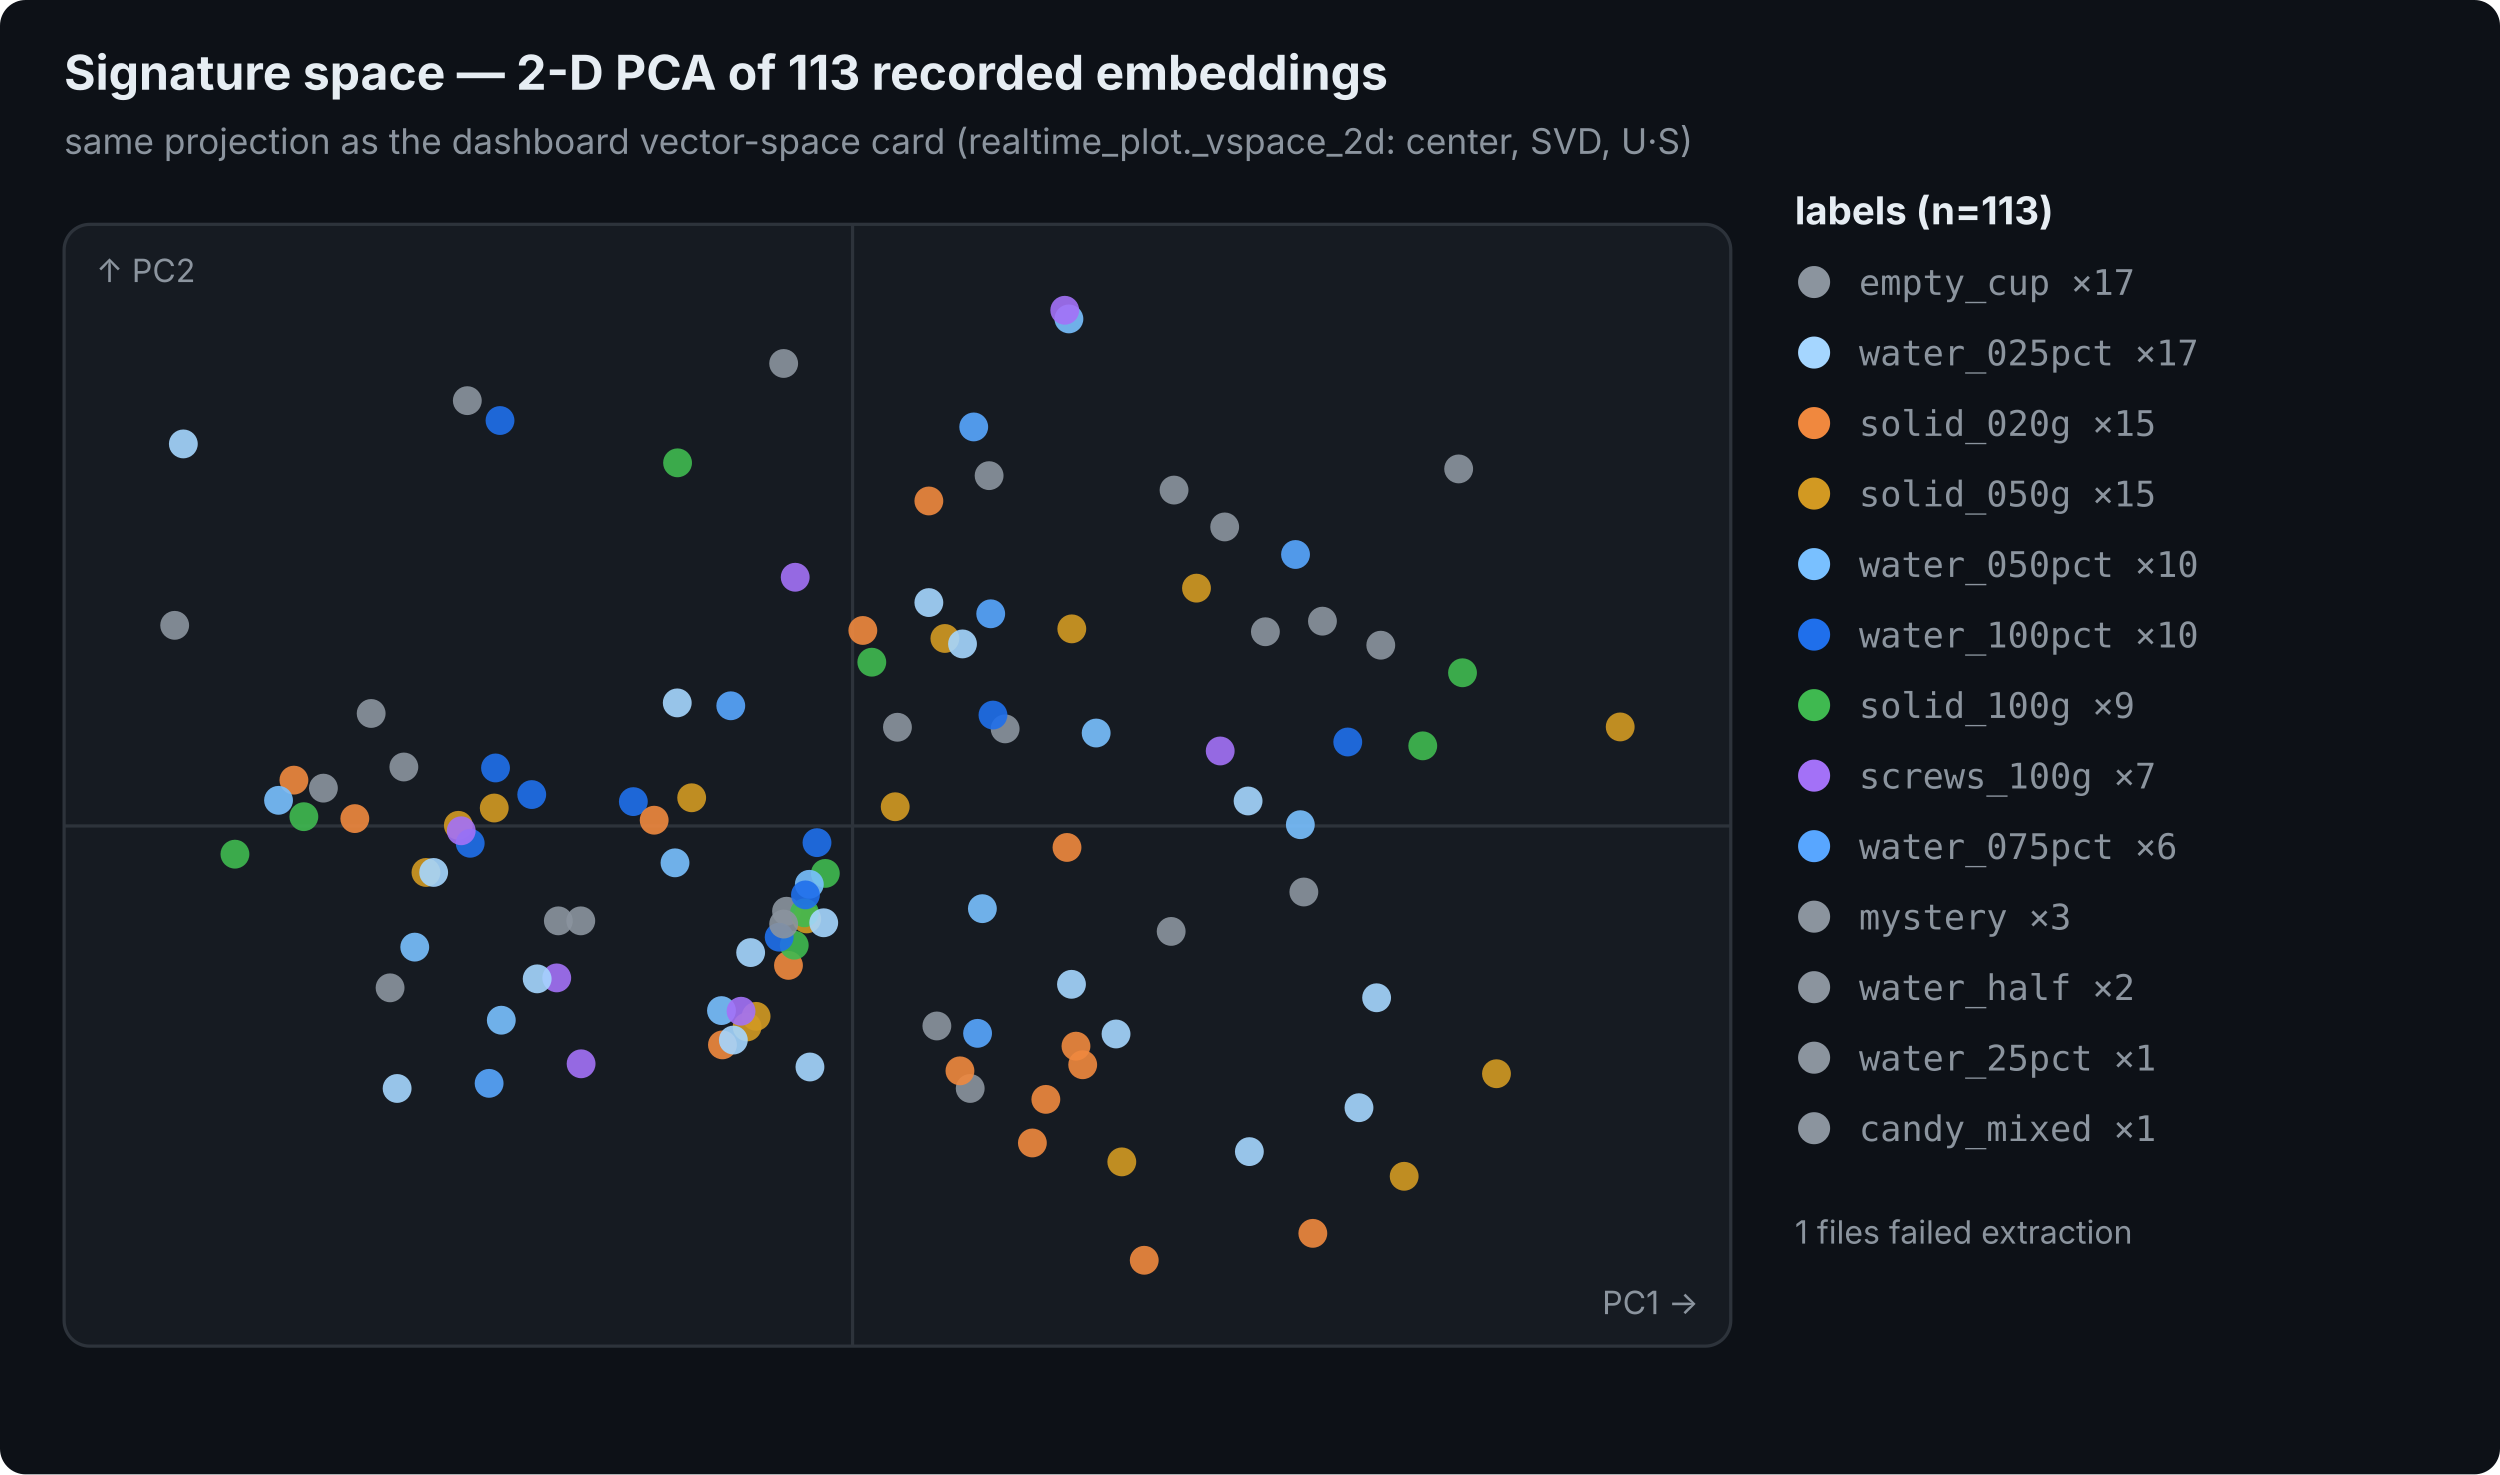
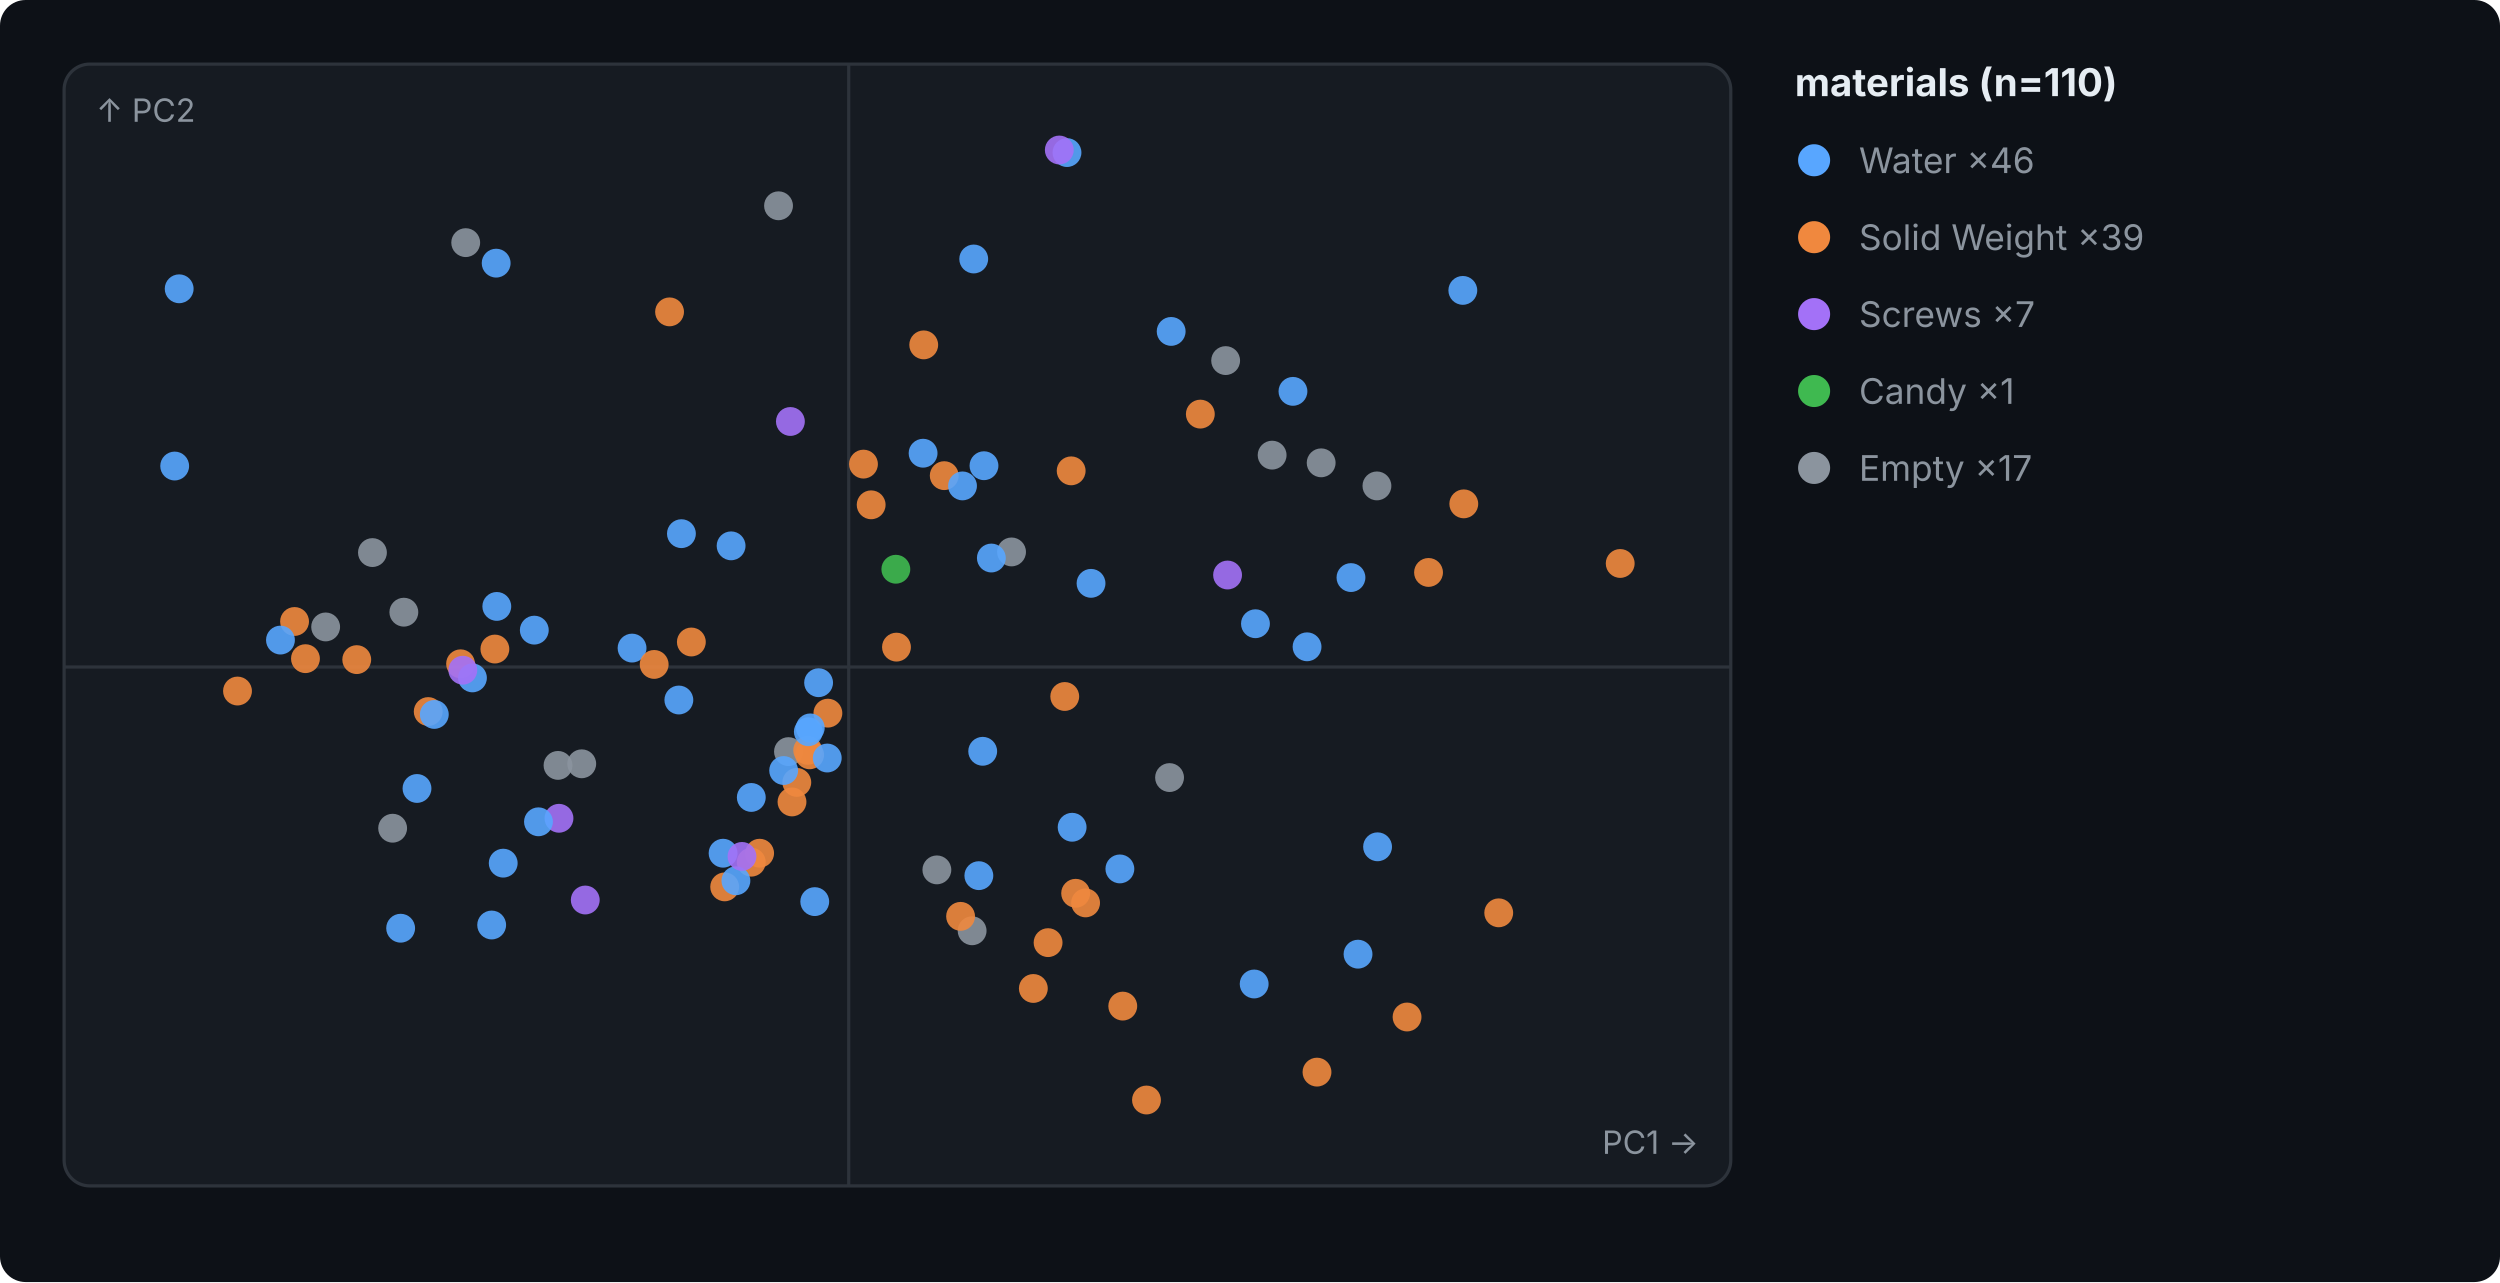
- <svg xmlns="http://www.w3.org/2000/svg" width="780" height="460" viewBox="0 0 780 460" font-family="-apple-system,BlinkMacSystemFont,'Segoe UI',sans-serif">
-   <rect width="780" height="460" fill="#0d1117" rx="8" />
-   <text x="20" y="28" font-size="15" font-weight="bold" fill="#e6edf3">Signature space — 2-D PCA of 113 recorded embeddings</text>
-   <text x="20" y="48" font-size="11" fill="#8b949e">same projection as the dashboard vector-space card (realtime_plot._vspace_2d: center, SVD, U·S)</text>
-   <rect x="20" y="70" width="520" height="350" rx="8" fill="#161b22" stroke="#2d333b" />
-   <line x1="266.0" y1="70" x2="266.0" y2="420" stroke="#2d333b" />
-   <line x1="20" y1="257.7" x2="540" y2="257.7" stroke="#2d333b" />
-   <circle cx="181.2" cy="287.3" r="4.5" fill="#8b949e" opacity="0.9" />
-   <circle cx="365.4" cy="290.6" r="4.5" fill="#8b949e" opacity="0.9" />
-   <circle cx="292.3" cy="320.1" r="4.5" fill="#8b949e" opacity="0.9" />
-   <circle cx="394.8" cy="197.1" r="4.5" fill="#8b949e" opacity="0.9" />
-   <circle cx="145.8" cy="125.0" r="4.5" fill="#8b949e" opacity="0.9" />
-   <circle cx="126.0" cy="239.3" r="4.5" fill="#8b949e" opacity="0.9" />
-   <circle cx="121.7" cy="308.2" r="4.5" fill="#8b949e" opacity="0.9" />
-   <circle cx="302.7" cy="339.6" r="4.5" fill="#8b949e" opacity="0.9" />
-   <circle cx="100.9" cy="245.9" r="4.5" fill="#8b949e" opacity="0.9" />
-   <circle cx="245.4" cy="284.3" r="4.5" fill="#8b949e" opacity="0.9" />
-   <circle cx="313.6" cy="227.4" r="4.5" fill="#8b949e" opacity="0.9" />
-   <circle cx="115.8" cy="222.6" r="4.5" fill="#8b949e" opacity="0.9" />
-   <circle cx="174.2" cy="287.3" r="4.5" fill="#8b949e" opacity="0.9" />
-   <circle cx="382.1" cy="164.4" r="4.5" fill="#8b949e" opacity="0.9" />
-   <circle cx="430.8" cy="201.3" r="4.5" fill="#8b949e" opacity="0.9" />
-   <circle cx="244.5" cy="113.4" r="4.5" fill="#8b949e" opacity="0.9" />
-   <circle cx="412.6" cy="193.8" r="4.5" fill="#8b949e" opacity="0.9" />
-   <circle cx="246.0" cy="301.2" r="4.5" fill="#f0883e" opacity="0.9" />
-   <circle cx="337.8" cy="332.2" r="4.5" fill="#f0883e" opacity="0.9" />
-   <circle cx="326.3" cy="343.0" r="4.5" fill="#f0883e" opacity="0.9" />
-   <circle cx="110.7" cy="255.4" r="4.5" fill="#f0883e" opacity="0.9" />
-   <circle cx="322.1" cy="356.6" r="4.5" fill="#f0883e" opacity="0.9" />
-   <circle cx="357.0" cy="393.2" r="4.5" fill="#f0883e" opacity="0.9" />
-   <circle cx="225.4" cy="326.0" r="4.5" fill="#f0883e" opacity="0.9" />
-   <circle cx="91.7" cy="243.4" r="4.5" fill="#f0883e" opacity="0.9" />
-   <circle cx="409.6" cy="384.8" r="4.5" fill="#f0883e" opacity="0.9" />
-   <circle cx="335.7" cy="326.4" r="4.5" fill="#f0883e" opacity="0.9" />
-   <circle cx="251.7" cy="286.7" r="4.5" fill="#d29922" opacity="0.9" />
-   <circle cx="438.1" cy="367.0" r="4.5" fill="#d29922" opacity="0.9" />
-   <circle cx="233.1" cy="320.4" r="4.5" fill="#d29922" opacity="0.9" />
-   <circle cx="143.0" cy="257.5" r="4.5" fill="#d29922" opacity="0.9" />
-   <circle cx="235.9" cy="317.1" r="4.5" fill="#d29922" opacity="0.9" />
-   <circle cx="373.3" cy="183.5" r="4.5" fill="#d29922" opacity="0.9" />
-   <circle cx="132.9" cy="272.2" r="4.5" fill="#d29922" opacity="0.9" />
-   <circle cx="279.3" cy="251.7" r="4.5" fill="#d29922" opacity="0.9" />
-   <circle cx="350.0" cy="362.5" r="4.5" fill="#d29922" opacity="0.9" />
-   <circle cx="154.2" cy="252.1" r="4.5" fill="#d29922" opacity="0.9" />
-   <circle cx="247.8" cy="294.9" r="4.5" fill="#3fb950" opacity="0.9" />
-   <circle cx="73.3" cy="266.5" r="4.5" fill="#3fb950" opacity="0.9" />
-   <circle cx="251.0" cy="284.8" r="4.5" fill="#3fb950" opacity="0.9" />
-   <circle cx="257.5" cy="272.5" r="4.5" fill="#3fb950" opacity="0.9" />
-   <circle cx="94.8" cy="254.8" r="4.5" fill="#3fb950" opacity="0.9" />
-   <circle cx="211.3" cy="219.3" r="4.5" fill="#a5d6ff" opacity="0.9" />
-   <circle cx="257.0" cy="287.9" r="4.5" fill="#a5d6ff" opacity="0.9" />
-   <circle cx="389.4" cy="249.9" r="4.5" fill="#a5d6ff" opacity="0.9" />
-   <circle cx="123.9" cy="339.6" r="4.5" fill="#a5d6ff" opacity="0.9" />
-   <circle cx="228.8" cy="324.5" r="4.5" fill="#a5d6ff" opacity="0.9" />
-   <circle cx="234.2" cy="297.2" r="4.5" fill="#a5d6ff" opacity="0.9" />
-   <circle cx="348.2" cy="322.6" r="4.5" fill="#a5d6ff" opacity="0.9" />
-   <circle cx="334.3" cy="307.1" r="4.5" fill="#a5d6ff" opacity="0.9" />
-   <circle cx="252.7" cy="332.9" r="4.5" fill="#a5d6ff" opacity="0.9" />
-   <circle cx="135.3" cy="272.2" r="4.5" fill="#a5d6ff" opacity="0.9" />
-   <circle cx="389.8" cy="359.3" r="4.5" fill="#a5d6ff" opacity="0.9" />
-   <circle cx="86.9" cy="249.7" r="4.5" fill="#79c0ff" opacity="0.9" />
-   <circle cx="129.4" cy="295.5" r="4.5" fill="#79c0ff" opacity="0.9" />
-   <circle cx="405.7" cy="257.3" r="4.5" fill="#79c0ff" opacity="0.9" />
-   <circle cx="252.5" cy="275.9" r="4.5" fill="#79c0ff" opacity="0.9" />
-   <circle cx="225.1" cy="315.3" r="4.5" fill="#79c0ff" opacity="0.9" />
-   <circle cx="333.5" cy="99.5" r="4.5" fill="#79c0ff" opacity="0.9" />
-   <circle cx="306.5" cy="283.5" r="4.5" fill="#79c0ff" opacity="0.9" />
-   <circle cx="156.4" cy="318.3" r="4.5" fill="#79c0ff" opacity="0.9" />
-   <circle cx="342.0" cy="228.7" r="4.5" fill="#79c0ff" opacity="0.9" />
-   <circle cx="210.6" cy="269.2" r="4.5" fill="#79c0ff" opacity="0.9" />
-   <circle cx="366.3" cy="152.9" r="4.5" fill="#8b949e" opacity="0.9" />
-   <circle cx="54.5" cy="195.1" r="4.5" fill="#8b949e" opacity="0.9" />
-   <circle cx="305.0" cy="322.4" r="4.5" fill="#58a6ff" opacity="0.9" />
-   <circle cx="152.6" cy="338.0" r="4.5" fill="#58a6ff" opacity="0.9" />
-   <circle cx="303.8" cy="133.2" r="4.5" fill="#58a6ff" opacity="0.9" />
-   <circle cx="228.0" cy="220.2" r="4.5" fill="#58a6ff" opacity="0.9" />
-   <circle cx="404.2" cy="173.0" r="4.5" fill="#58a6ff" opacity="0.9" />
-   <circle cx="146.7" cy="263.1" r="4.5" fill="#1f6feb" opacity="0.9" />
-   <circle cx="154.6" cy="239.6" r="4.5" fill="#1f6feb" opacity="0.9" />
-   <circle cx="243.1" cy="292.4" r="4.5" fill="#1f6feb" opacity="0.9" />
-   <circle cx="420.5" cy="231.5" r="4.5" fill="#1f6feb" opacity="0.9" />
-   <circle cx="165.9" cy="247.9" r="4.5" fill="#1f6feb" opacity="0.9" />
-   <circle cx="156.0" cy="131.2" r="4.5" fill="#1f6feb" opacity="0.9" />
-   <circle cx="197.6" cy="250.1" r="4.5" fill="#1f6feb" opacity="0.9" />
-   <circle cx="309.8" cy="223.1" r="4.5" fill="#1f6feb" opacity="0.9" />
-   <circle cx="254.9" cy="262.9" r="4.5" fill="#1f6feb" opacity="0.9" />
-   <circle cx="251.3" cy="279.2" r="4.5" fill="#1f6feb" opacity="0.9" />
-   <circle cx="231.2" cy="315.5" r="4.5" fill="#a371f7" opacity="0.9" />
-   <circle cx="143.9" cy="259.2" r="4.5" fill="#a371f7" opacity="0.9" />
-   <circle cx="380.7" cy="234.3" r="4.5" fill="#a371f7" opacity="0.9" />
-   <circle cx="181.3" cy="331.9" r="4.5" fill="#a371f7" opacity="0.9" />
-   <circle cx="173.7" cy="305.1" r="4.5" fill="#a371f7" opacity="0.9" />
-   <circle cx="332.2" cy="96.8" r="4.5" fill="#a371f7" opacity="0.9" />
-   <circle cx="248.1" cy="180.1" r="4.5" fill="#a371f7" opacity="0.9" />
-   <circle cx="269.2" cy="196.7" r="4.5" fill="#f0883e" opacity="0.9" />
-   <circle cx="289.8" cy="156.3" r="4.5" fill="#f0883e" opacity="0.9" />
-   <circle cx="332.9" cy="264.4" r="4.5" fill="#f0883e" opacity="0.9" />
-   <circle cx="204.1" cy="255.9" r="4.5" fill="#f0883e" opacity="0.9" />
-   <circle cx="299.5" cy="334.1" r="4.5" fill="#f0883e" opacity="0.9" />
-   <circle cx="466.9" cy="335.0" r="4.5" fill="#d29922" opacity="0.9" />
-   <circle cx="505.5" cy="226.8" r="4.5" fill="#d29922" opacity="0.9" />
-   <circle cx="334.4" cy="196.2" r="4.5" fill="#d29922" opacity="0.9" />
-   <circle cx="215.8" cy="248.9" r="4.5" fill="#d29922" opacity="0.9" />
-   <circle cx="294.8" cy="199.2" r="4.5" fill="#d29922" opacity="0.9" />
-   <circle cx="211.4" cy="144.4" r="4.5" fill="#3fb950" opacity="0.9" />
-   <circle cx="443.9" cy="232.7" r="4.5" fill="#3fb950" opacity="0.9" />
-   <circle cx="456.3" cy="209.9" r="4.5" fill="#3fb950" opacity="0.9" />
-   <circle cx="272.0" cy="206.6" r="4.5" fill="#3fb950" opacity="0.9" />
-   <circle cx="424.0" cy="345.6" r="4.5" fill="#a5d6ff" opacity="0.9" />
-   <circle cx="57.2" cy="138.5" r="4.5" fill="#a5d6ff" opacity="0.9" />
-   <circle cx="167.6" cy="305.4" r="4.5" fill="#a5d6ff" opacity="0.9" />
-   <circle cx="429.5" cy="311.3" r="4.5" fill="#a5d6ff" opacity="0.9" />
-   <circle cx="300.3" cy="200.9" r="4.5" fill="#a5d6ff" opacity="0.9" />
-   <circle cx="289.8" cy="188.0" r="4.5" fill="#a5d6ff" opacity="0.9" />
-   <circle cx="406.8" cy="278.3" r="4.5" fill="#8b949e" opacity="0.9" />
-   <circle cx="455.1" cy="146.3" r="4.5" fill="#8b949e" opacity="0.9" />
-   <circle cx="244.5" cy="288.3" r="4.5" fill="#8b949e" opacity="0.9" />
-   <circle cx="280.0" cy="226.9" r="4.5" fill="#8b949e" opacity="0.9" />
-   <circle cx="309.1" cy="191.5" r="4.5" fill="#58a6ff" opacity="0.9" />
-   <circle cx="308.6" cy="148.4" r="4.5" fill="#8b949e" opacity="0.9" />
-   <text x="530" y="410" text-anchor="end" font-size="10" fill="#8b949e">PC1 →</text>
-   <text x="30" y="88" font-size="10" fill="#8b949e">↑ PC2</text>
-   <text x="560" y="70" font-size="12" font-weight="bold" fill="#e6edf3">labels (n=113)</text>
-   <circle cx="566" cy="88" r="5" fill="#8b949e" />
-   <text x="580" y="92" font-size="11" fill="#8b949e" font-family="ui-monospace,SFMono-Regular,Menlo,Consolas,monospace">empty_cup ×17</text>
-   <circle cx="566" cy="110" r="5" fill="#a5d6ff" />
-   <text x="580" y="114" font-size="11" fill="#8b949e" font-family="ui-monospace,SFMono-Regular,Menlo,Consolas,monospace">water_025pct ×17</text>
-   <circle cx="566" cy="132" r="5" fill="#f0883e" />
-   <text x="580" y="136" font-size="11" fill="#8b949e" font-family="ui-monospace,SFMono-Regular,Menlo,Consolas,monospace">solid_020g ×15</text>
-   <circle cx="566" cy="154" r="5" fill="#d29922" />
-   <text x="580" y="158" font-size="11" fill="#8b949e" font-family="ui-monospace,SFMono-Regular,Menlo,Consolas,monospace">solid_050g ×15</text>
-   <circle cx="566" cy="176" r="5" fill="#79c0ff" />
-   <text x="580" y="180" font-size="11" fill="#8b949e" font-family="ui-monospace,SFMono-Regular,Menlo,Consolas,monospace">water_050pct ×10</text>
-   <circle cx="566" cy="198" r="5" fill="#1f6feb" />
-   <text x="580" y="202" font-size="11" fill="#8b949e" font-family="ui-monospace,SFMono-Regular,Menlo,Consolas,monospace">water_100pct ×10</text>
-   <circle cx="566" cy="220" r="5" fill="#3fb950" />
-   <text x="580" y="224" font-size="11" fill="#8b949e" font-family="ui-monospace,SFMono-Regular,Menlo,Consolas,monospace">solid_100g ×9</text>
-   <circle cx="566" cy="242" r="5" fill="#a371f7" />
-   <text x="580" y="246" font-size="11" fill="#8b949e" font-family="ui-monospace,SFMono-Regular,Menlo,Consolas,monospace">screws_100g ×7</text>
-   <circle cx="566" cy="264" r="5" fill="#58a6ff" />
-   <text x="580" y="268" font-size="11" fill="#8b949e" font-family="ui-monospace,SFMono-Regular,Menlo,Consolas,monospace">water_075pct ×6</text>
-   <circle cx="566" cy="286" r="5" fill="#8b949e" />
-   <text x="580" y="290" font-size="11" fill="#8b949e" font-family="ui-monospace,SFMono-Regular,Menlo,Consolas,monospace">mystery ×3</text>
-   <circle cx="566" cy="308" r="5" fill="#8b949e" />
-   <text x="580" y="312" font-size="11" fill="#8b949e" font-family="ui-monospace,SFMono-Regular,Menlo,Consolas,monospace">water_half ×2</text>
-   <circle cx="566" cy="330" r="5" fill="#8b949e" />
-   <text x="580" y="334" font-size="11" fill="#8b949e" font-family="ui-monospace,SFMono-Regular,Menlo,Consolas,monospace">water_25pct ×1</text>
-   <circle cx="566" cy="352" r="5" fill="#8b949e" />
-   <text x="580" y="356" font-size="11" fill="#8b949e" font-family="ui-monospace,SFMono-Regular,Menlo,Consolas,monospace">candy_mixed ×1</text>
-   <text x="560" y="388" font-size="10" fill="#8b949e">1 files failed extraction</text>
+ <svg xmlns="http://www.w3.org/2000/svg" width="780" height="400" viewBox="0 0 780 400" font-family="-apple-system,BlinkMacSystemFont,'Segoe UI',sans-serif">
+   <rect width="780" height="400" fill="#0d1117" rx="8" />
+   <rect x="20" y="20" width="520" height="350" rx="8" fill="#161b22" stroke="#2d333b" />
+   <line x1="264.8" y1="20" x2="264.8" y2="370" stroke="#2d333b" />
+   <line x1="20" y1="208.1" x2="540" y2="208.1" stroke="#2d333b" />
+   <circle cx="181.5" cy="238.3" r="4.5" fill="#8b949e" opacity="0.9" />
+   <circle cx="364.9" cy="242.6" r="4.5" fill="#8b949e" opacity="0.9" />
+   <circle cx="292.3" cy="271.4" r="4.5" fill="#8b949e" opacity="0.9" />
+   <circle cx="396.9" cy="142.0" r="4.5" fill="#8b949e" opacity="0.9" />
+   <circle cx="145.3" cy="75.7" r="4.5" fill="#8b949e" opacity="0.9" />
+   <circle cx="126.0" cy="191.0" r="4.5" fill="#8b949e" opacity="0.9" />
+   <circle cx="122.5" cy="258.4" r="4.5" fill="#8b949e" opacity="0.9" />
+   <circle cx="303.3" cy="290.4" r="4.5" fill="#8b949e" opacity="0.9" />
+   <circle cx="101.6" cy="195.6" r="4.5" fill="#8b949e" opacity="0.9" />
+   <circle cx="246.0" cy="234.5" r="4.5" fill="#8b949e" opacity="0.9" />
+   <circle cx="315.6" cy="172.2" r="4.5" fill="#8b949e" opacity="0.9" />
+   <circle cx="116.2" cy="172.4" r="4.5" fill="#8b949e" opacity="0.9" />
+   <circle cx="174.1" cy="238.8" r="4.5" fill="#8b949e" opacity="0.9" />
+   <circle cx="382.4" cy="112.5" r="4.5" fill="#8b949e" opacity="0.9" />
+   <circle cx="429.6" cy="151.6" r="4.5" fill="#8b949e" opacity="0.9" />
+   <circle cx="242.9" cy="64.2" r="4.5" fill="#8b949e" opacity="0.9" />
+   <circle cx="412.2" cy="144.4" r="4.5" fill="#8b949e" opacity="0.9" />
+   <circle cx="247.1" cy="250.2" r="4.5" fill="#f0883e" opacity="0.9" />
+   <circle cx="338.7" cy="281.7" r="4.5" fill="#f0883e" opacity="0.9" />
+   <circle cx="327.0" cy="294.1" r="4.5" fill="#f0883e" opacity="0.9" />
+   <circle cx="111.3" cy="205.8" r="4.5" fill="#f0883e" opacity="0.9" />
+   <circle cx="322.4" cy="308.4" r="4.5" fill="#f0883e" opacity="0.9" />
+   <circle cx="357.7" cy="343.2" r="4.5" fill="#f0883e" opacity="0.9" />
+   <circle cx="226.1" cy="276.7" r="4.5" fill="#f0883e" opacity="0.9" />
+   <circle cx="91.9" cy="193.9" r="4.5" fill="#f0883e" opacity="0.9" />
+   <circle cx="410.9" cy="334.5" r="4.5" fill="#f0883e" opacity="0.9" />
+   <circle cx="335.6" cy="278.7" r="4.5" fill="#f0883e" opacity="0.9" />
+   <circle cx="252.6" cy="235.5" r="4.5" fill="#f0883e" opacity="0.9" />
+   <circle cx="439.0" cy="317.3" r="4.5" fill="#f0883e" opacity="0.9" />
+   <circle cx="234.4" cy="269.0" r="4.5" fill="#f0883e" opacity="0.9" />
+   <circle cx="143.7" cy="207.1" r="4.5" fill="#f0883e" opacity="0.9" />
+   <circle cx="237.0" cy="266.2" r="4.5" fill="#f0883e" opacity="0.9" />
+   <circle cx="374.5" cy="129.2" r="4.5" fill="#f0883e" opacity="0.9" />
+   <circle cx="133.6" cy="222.0" r="4.5" fill="#f0883e" opacity="0.9" />
+   <circle cx="279.7" cy="201.9" r="4.5" fill="#f0883e" opacity="0.9" />
+   <circle cx="350.3" cy="313.9" r="4.5" fill="#f0883e" opacity="0.9" />
+   <circle cx="154.4" cy="202.5" r="4.5" fill="#f0883e" opacity="0.9" />
+   <circle cx="248.6" cy="244.1" r="4.5" fill="#f0883e" opacity="0.9" />
+   <circle cx="74.1" cy="215.6" r="4.5" fill="#f0883e" opacity="0.9" />
+   <circle cx="252.0" cy="234.1" r="4.5" fill="#f0883e" opacity="0.9" />
+   <circle cx="258.3" cy="222.5" r="4.5" fill="#f0883e" opacity="0.9" />
+   <circle cx="95.3" cy="205.5" r="4.5" fill="#f0883e" opacity="0.9" />
+   <circle cx="212.6" cy="166.5" r="4.5" fill="#58a6ff" opacity="0.9" />
+   <circle cx="258.1" cy="236.5" r="4.5" fill="#58a6ff" opacity="0.9" />
+   <circle cx="391.7" cy="194.6" r="4.5" fill="#58a6ff" opacity="0.9" />
+   <circle cx="125.0" cy="289.6" r="4.5" fill="#58a6ff" opacity="0.9" />
+   <circle cx="229.6" cy="274.8" r="4.5" fill="#58a6ff" opacity="0.9" />
+   <circle cx="234.4" cy="248.8" r="4.5" fill="#58a6ff" opacity="0.9" />
+   <circle cx="349.4" cy="271.1" r="4.5" fill="#58a6ff" opacity="0.9" />
+   <circle cx="334.5" cy="258.1" r="4.5" fill="#58a6ff" opacity="0.9" />
+   <circle cx="254.2" cy="281.3" r="4.5" fill="#58a6ff" opacity="0.9" />
+   <circle cx="135.5" cy="222.9" r="4.5" fill="#58a6ff" opacity="0.9" />
+   <circle cx="391.3" cy="307.0" r="4.5" fill="#58a6ff" opacity="0.9" />
+   <circle cx="87.5" cy="199.7" r="4.5" fill="#58a6ff" opacity="0.9" />
+   <circle cx="130.1" cy="246.0" r="4.5" fill="#58a6ff" opacity="0.9" />
+   <circle cx="407.8" cy="201.8" r="4.5" fill="#58a6ff" opacity="0.9" />
+   <circle cx="252.8" cy="227.1" r="4.5" fill="#58a6ff" opacity="0.9" />
+   <circle cx="225.6" cy="266.2" r="4.5" fill="#58a6ff" opacity="0.9" />
+   <circle cx="332.9" cy="47.6" r="4.5" fill="#58a6ff" opacity="0.9" />
+   <circle cx="306.6" cy="234.4" r="4.5" fill="#58a6ff" opacity="0.9" />
+   <circle cx="157.0" cy="269.3" r="4.5" fill="#58a6ff" opacity="0.9" />
+   <circle cx="340.4" cy="182.0" r="4.5" fill="#58a6ff" opacity="0.9" />
+   <circle cx="211.8" cy="218.4" r="4.5" fill="#58a6ff" opacity="0.9" />
+   <circle cx="365.4" cy="103.4" r="4.5" fill="#58a6ff" opacity="0.9" />
+   <circle cx="54.5" cy="145.4" r="4.5" fill="#58a6ff" opacity="0.9" />
+   <circle cx="305.4" cy="273.2" r="4.5" fill="#58a6ff" opacity="0.9" />
+   <circle cx="153.4" cy="288.6" r="4.5" fill="#58a6ff" opacity="0.9" />
+   <circle cx="303.8" cy="80.8" r="4.5" fill="#58a6ff" opacity="0.9" />
+   <circle cx="228.1" cy="170.3" r="4.5" fill="#58a6ff" opacity="0.9" />
+   <circle cx="403.4" cy="122.1" r="4.5" fill="#58a6ff" opacity="0.9" />
+   <circle cx="147.4" cy="211.5" r="4.5" fill="#58a6ff" opacity="0.9" />
+   <circle cx="155.0" cy="189.2" r="4.5" fill="#58a6ff" opacity="0.9" />
+   <circle cx="244.5" cy="240.4" r="4.5" fill="#58a6ff" opacity="0.9" />
+   <circle cx="421.5" cy="180.2" r="4.5" fill="#58a6ff" opacity="0.9" />
+   <circle cx="166.7" cy="196.6" r="4.5" fill="#58a6ff" opacity="0.9" />
+   <circle cx="154.8" cy="82.1" r="4.5" fill="#58a6ff" opacity="0.9" />
+   <circle cx="197.2" cy="202.2" r="4.5" fill="#58a6ff" opacity="0.9" />
+   <circle cx="309.3" cy="174.1" r="4.5" fill="#58a6ff" opacity="0.9" />
+   <circle cx="255.4" cy="213.0" r="4.5" fill="#58a6ff" opacity="0.9" />
+   <circle cx="252.2" cy="228.3" r="4.5" fill="#58a6ff" opacity="0.9" />
+   <circle cx="231.5" cy="267.2" r="4.5" fill="#a371f7" opacity="0.9" />
+   <circle cx="144.4" cy="209.1" r="4.5" fill="#a371f7" opacity="0.9" />
+   <circle cx="383.0" cy="179.4" r="4.5" fill="#a371f7" opacity="0.9" />
+   <circle cx="182.6" cy="280.8" r="4.5" fill="#a371f7" opacity="0.9" />
+   <circle cx="174.4" cy="255.3" r="4.5" fill="#a371f7" opacity="0.9" />
+   <circle cx="330.5" cy="46.8" r="4.5" fill="#a371f7" opacity="0.9" />
+   <circle cx="246.6" cy="131.5" r="4.5" fill="#a371f7" opacity="0.9" />
+   <circle cx="269.4" cy="144.8" r="4.5" fill="#f0883e" opacity="0.9" />
+   <circle cx="288.2" cy="107.6" r="4.5" fill="#f0883e" opacity="0.9" />
+   <circle cx="332.2" cy="217.3" r="4.5" fill="#f0883e" opacity="0.9" />
+   <circle cx="204.1" cy="207.3" r="4.5" fill="#f0883e" opacity="0.9" />
+   <circle cx="299.7" cy="285.9" r="4.5" fill="#f0883e" opacity="0.9" />
+   <circle cx="467.6" cy="284.8" r="4.5" fill="#f0883e" opacity="0.9" />
+   <circle cx="505.5" cy="175.8" r="4.5" fill="#f0883e" opacity="0.9" />
+   <circle cx="334.2" cy="146.9" r="4.5" fill="#f0883e" opacity="0.9" />
+   <circle cx="215.7" cy="200.3" r="4.5" fill="#f0883e" opacity="0.9" />
+   <circle cx="294.6" cy="148.4" r="4.5" fill="#f0883e" opacity="0.9" />
+   <circle cx="208.9" cy="97.3" r="4.5" fill="#f0883e" opacity="0.9" />
+   <circle cx="445.7" cy="178.6" r="4.5" fill="#f0883e" opacity="0.9" />
+   <circle cx="456.7" cy="157.2" r="4.5" fill="#f0883e" opacity="0.9" />
+   <circle cx="271.8" cy="157.5" r="4.5" fill="#f0883e" opacity="0.9" />
+   <circle cx="423.7" cy="297.7" r="4.5" fill="#58a6ff" opacity="0.9" />
+   <circle cx="55.9" cy="90.1" r="4.5" fill="#58a6ff" opacity="0.9" />
+   <circle cx="168.0" cy="256.4" r="4.5" fill="#58a6ff" opacity="0.9" />
+   <circle cx="429.8" cy="264.2" r="4.5" fill="#58a6ff" opacity="0.9" />
+   <circle cx="300.3" cy="151.6" r="4.5" fill="#58a6ff" opacity="0.9" />
+   <circle cx="288.0" cy="141.4" r="4.5" fill="#58a6ff" opacity="0.9" />
+   <circle cx="456.4" cy="90.6" r="4.5" fill="#58a6ff" opacity="0.9" />
+   <circle cx="279.5" cy="177.6" r="4.5" fill="#3fb950" opacity="0.9" />
+   <circle cx="307.0" cy="145.3" r="4.5" fill="#58a6ff" opacity="0.9" />
+   <text x="530" y="360" text-anchor="end" font-size="10" fill="#8b949e">PC1 →</text>
+   <text x="30" y="38" font-size="10" fill="#8b949e">↑ PC2</text>
+   <text x="560" y="30" font-size="12" font-weight="bold" fill="#e6edf3">materials (n=110)</text>
+   <circle cx="566" cy="50" r="5" fill="#58a6ff" />
+   <text x="580" y="54" font-size="11" fill="#8b949e">Water ×46</text>
+   <circle cx="566" cy="74" r="5" fill="#f0883e" />
+   <text x="580" y="78" font-size="11" fill="#8b949e">Solid Weight ×39</text>
+   <circle cx="566" cy="98" r="5" fill="#a371f7" />
+   <text x="580" y="102" font-size="11" fill="#8b949e">Screws ×7</text>
+   <circle cx="566" cy="122" r="5" fill="#3fb950" />
+   <text x="580" y="126" font-size="11" fill="#8b949e">Candy ×1</text>
+   <circle cx="566" cy="146" r="5" fill="#8b949e" />
+   <text x="580" y="150" font-size="11" fill="#8b949e">Empty ×17</text>
</svg>
